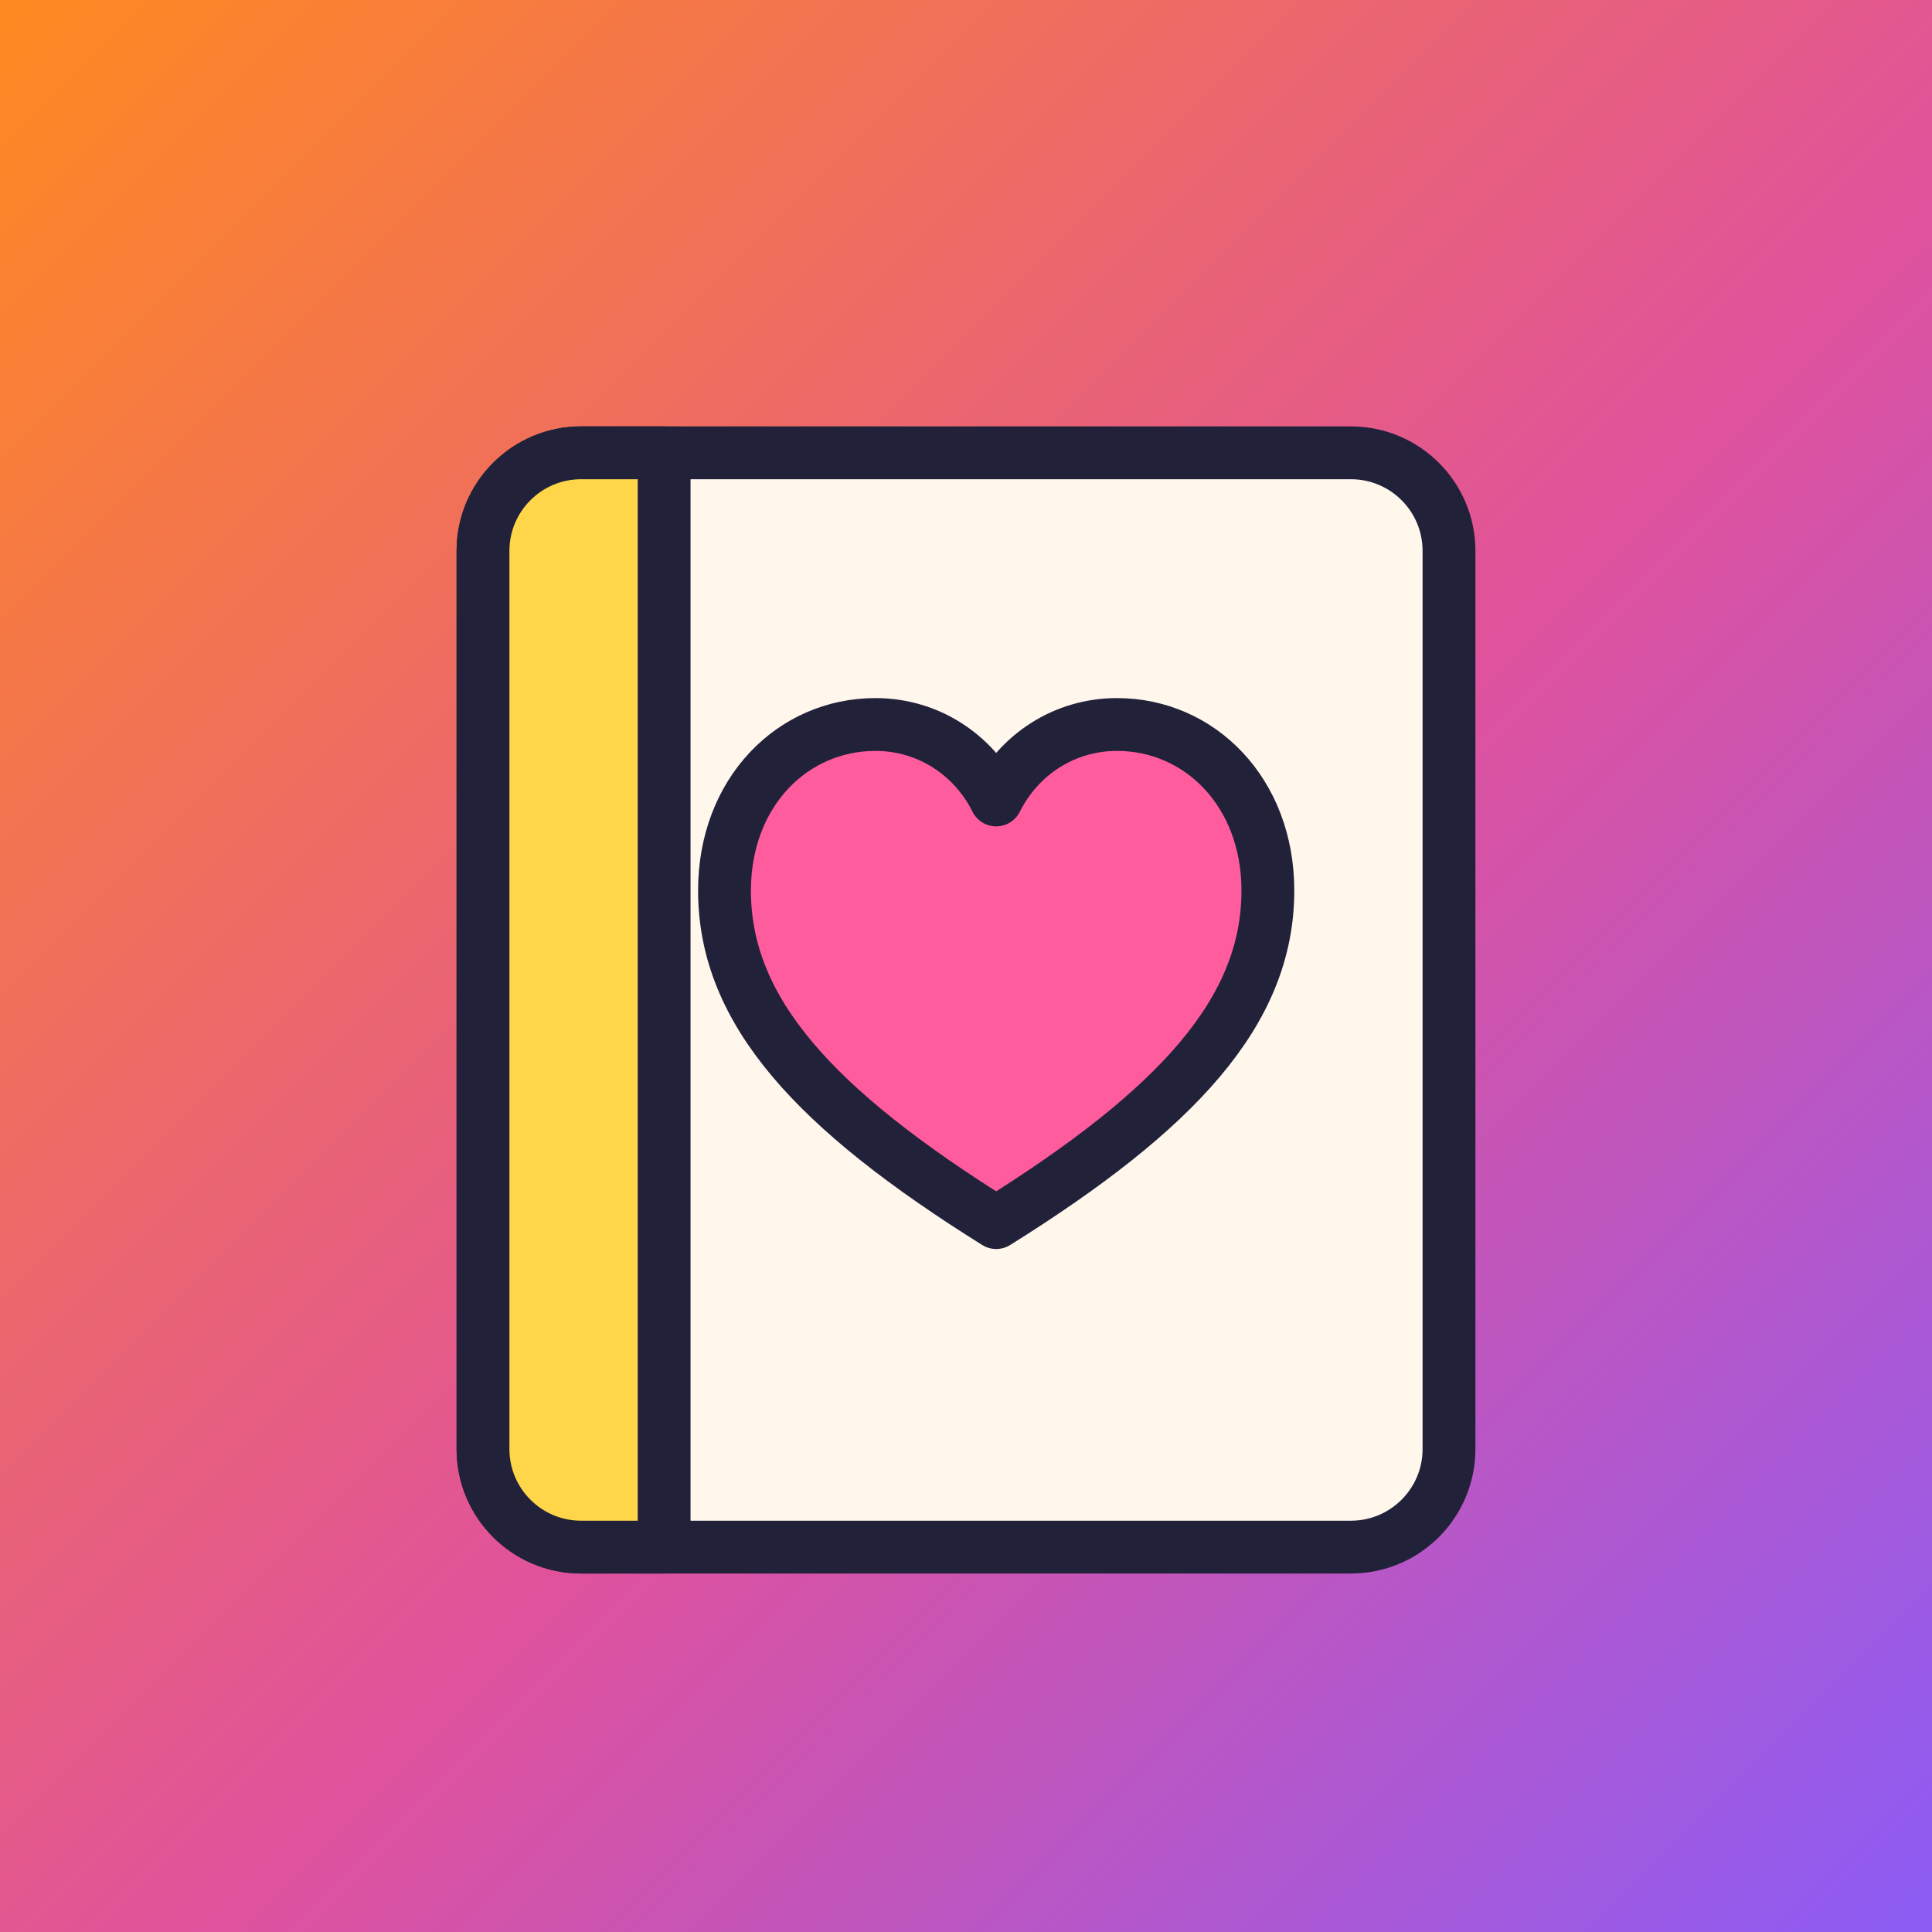
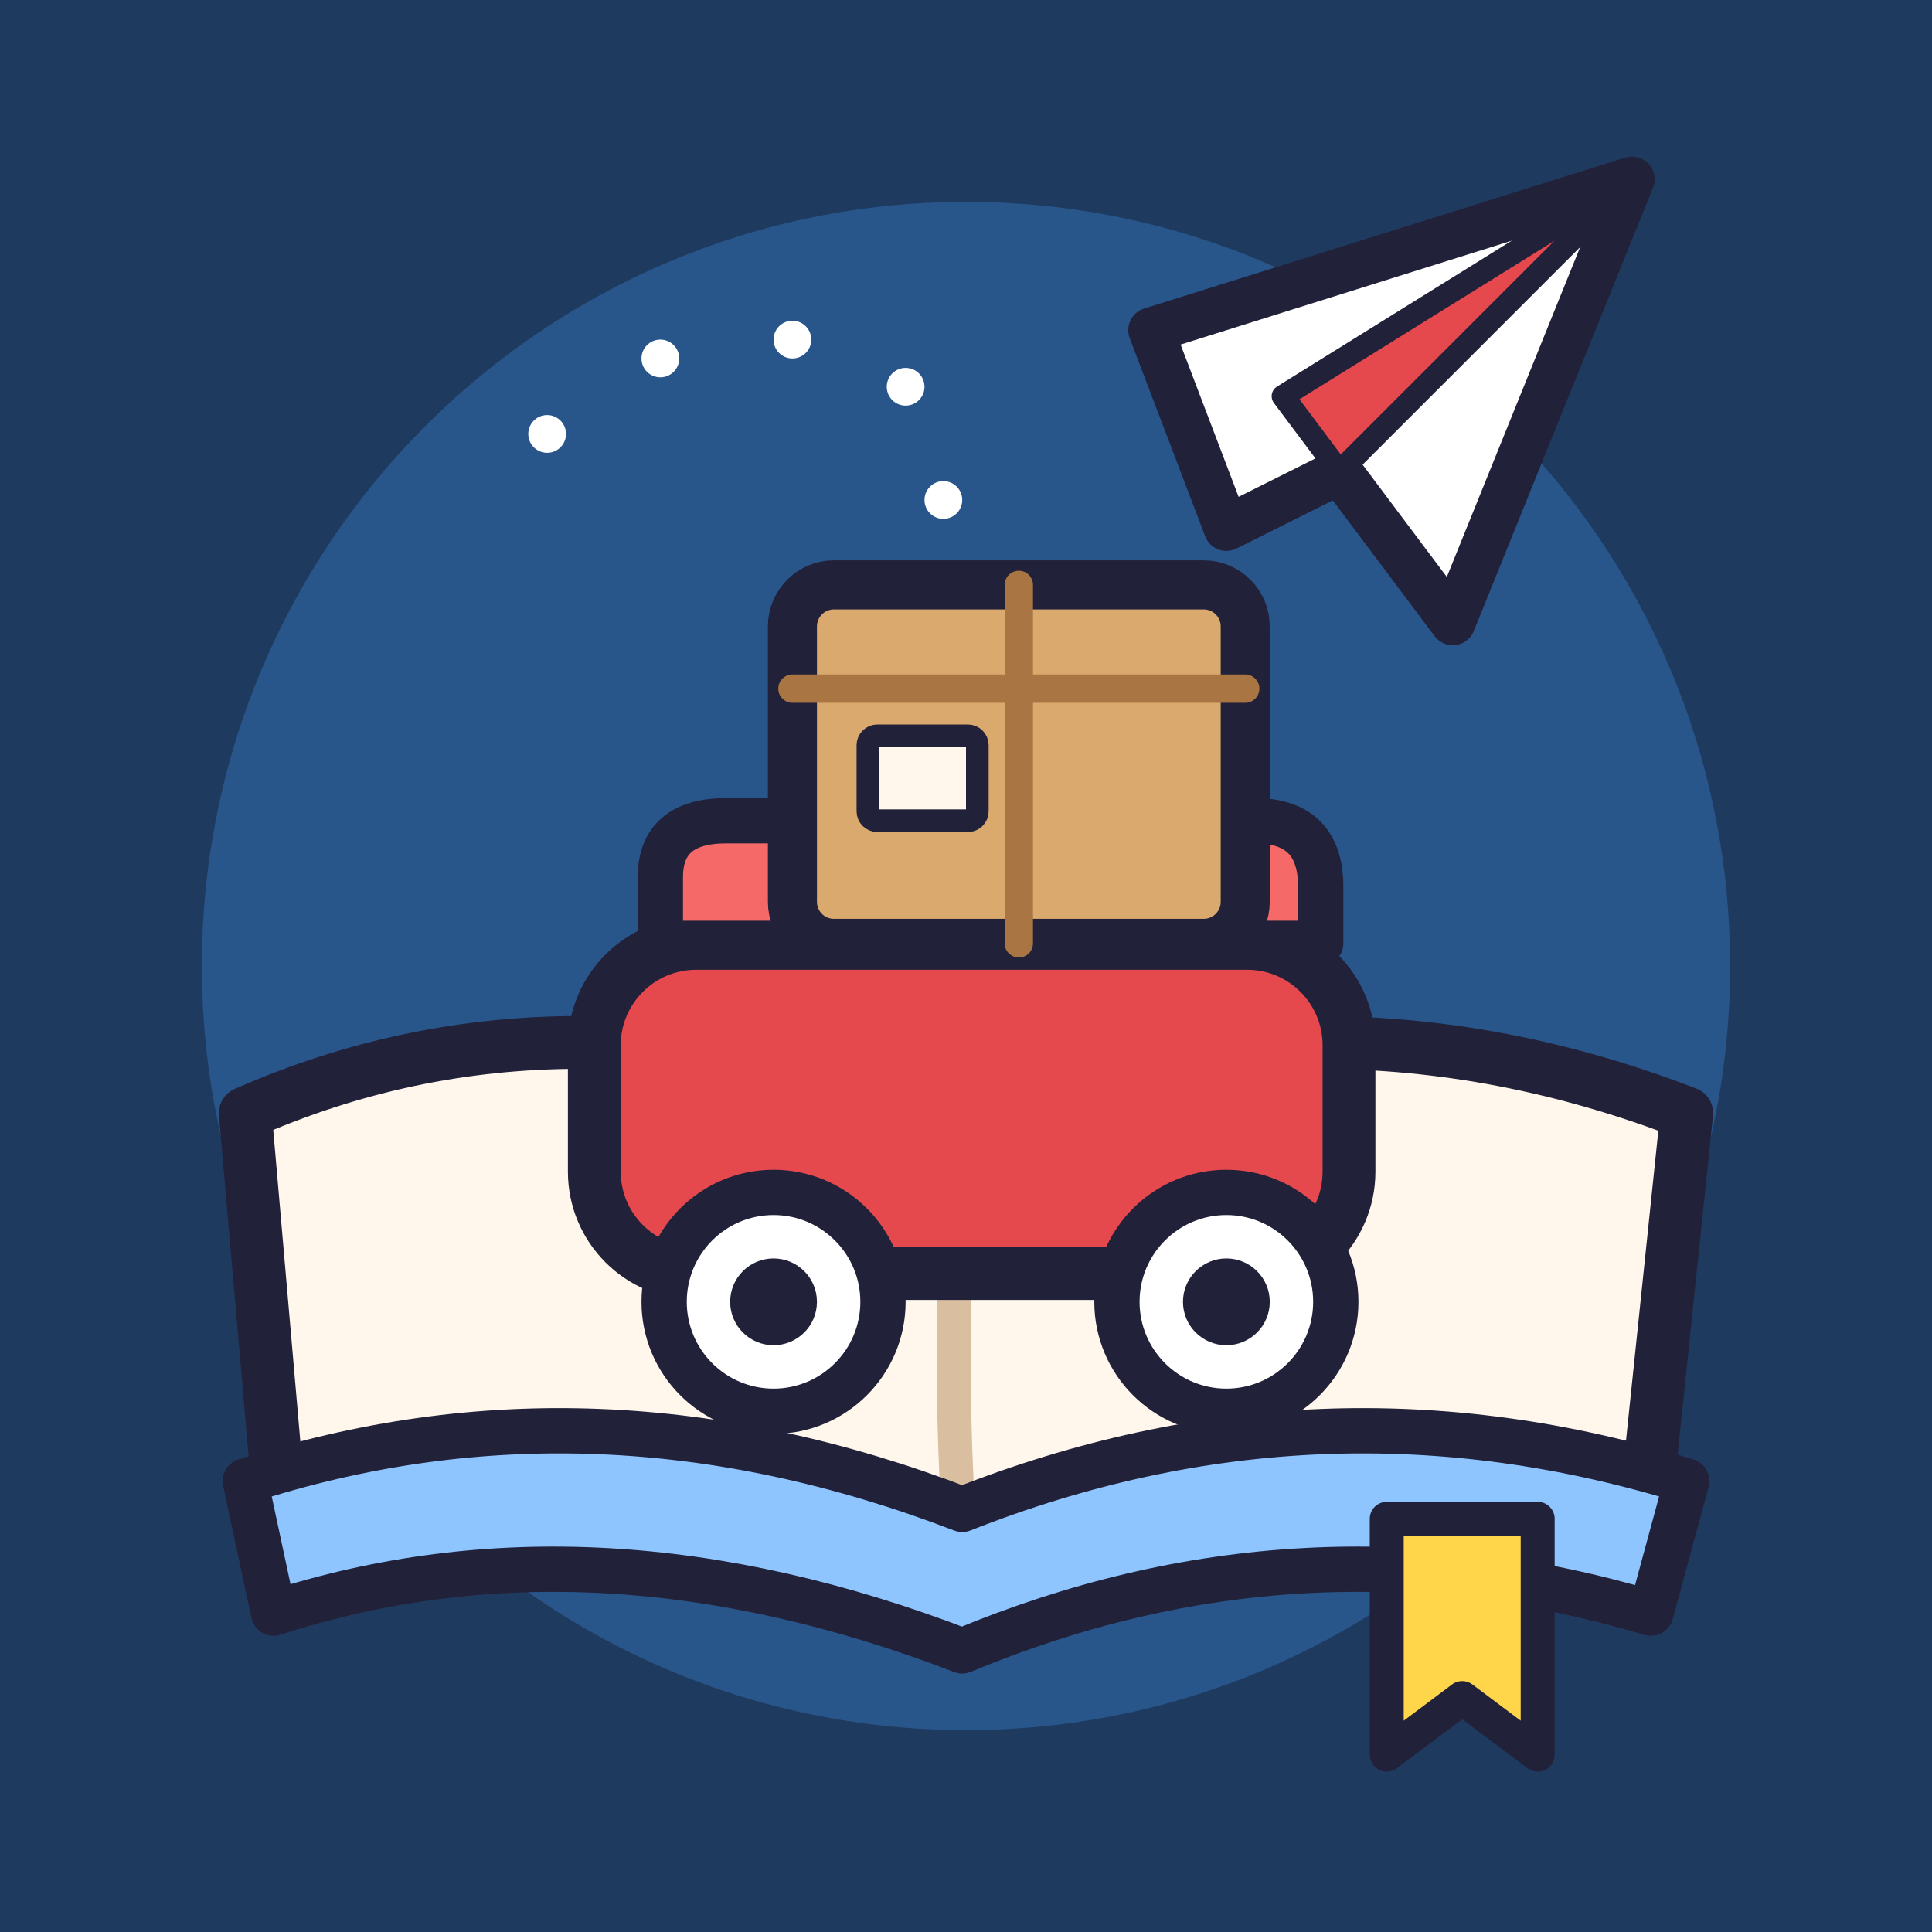
- <svg xmlns="http://www.w3.org/2000/svg" viewBox="0 0 512 512">
-   <defs>
-     <linearGradient id="g" x1="0" y1="0" x2="1" y2="1">
-       <stop offset="0" stop-color="#FF8A1F" />
-       <stop offset=".55" stop-color="#E0529C" />
-       <stop offset="1" stop-color="#8B5CF6" />
-     </linearGradient>
-   </defs>
-   <rect width="512" height="512" fill="url(#g)" />
-   <g stroke="#22213A" stroke-width="14" stroke-linejoin="round" stroke-linecap="round">
-     <rect x="128" y="120" width="256" height="290" rx="26" fill="#FFF7EC" />
-     <path d="M128 146a26 26 0 0 1 26-26h22v290h-22a26 26 0 0 1-26-26z" fill="#FFD54A" />
-     <path d="M270 330c-48-30-72-56-72-88 0-26 18-44 40-44 14 0 26 8 32 20 6-12 18-20 32-20 22 0 40 18 40 44 0 32-24 58-72 88z" transform="translate(-6 -6) scale(1)" fill="#FF5C9E" />
-   </g>
+ <svg xmlns="http://www.w3.org/2000/svg" width="1024" height="1024" viewBox="0 0 1024 1024">
+   <rect width="1024" height="1024" fill="#1F3A5F" />
+   <circle cx="512" cy="512" r="405" fill="#28558A" stroke="#28558A" stroke-width="0" />
+   <path d="M130 590 Q300 515 500 590 Q700 515 894 590 L870 820 Q690 760 510 835 Q320 760 150 820 Z" fill="#FFF7EC" stroke="#22213A" stroke-width="28" stroke-linecap="round" stroke-linejoin="round" />
+   <path d="M512 592 Q500 700 510 835" fill="none" stroke="#D9BFA0" stroke-width="18" stroke-linecap="round" stroke-linejoin="round" />
+   <path d="M150 820 Q320 760 510 835 Q690 760 870 820" fill="none" stroke="#D9BFA0" stroke-width="22" stroke-linecap="round" stroke-linejoin="round" />
+   <path d="M130 785 Q315 725 510 800 Q700 725 894 785 L875 855 Q690 800 510 875 Q315 800 145 855 Z" fill="#8EC5FF" stroke="#22213A" stroke-width="24" stroke-linecap="round" stroke-linejoin="round" />
+   <rect x="315" y="500" width="400" height="175" rx="54" fill="#E5484D" stroke="#22213A" stroke-width="28" />
+   <path d="M350 500 L350 465 Q350 435 385 435 L665 435 Q700 435 700 470 L700 500 Z" fill="#F56A69" stroke="#22213A" stroke-width="24" stroke-linecap="round" stroke-linejoin="round" />
+   <rect x="420" y="310" width="240" height="190" rx="22" fill="#D9A96E" stroke="#22213A" stroke-width="26" />
+   <path d="M420 365 L660 365 M540 310 L540 500" fill="none" stroke="#A97543" stroke-width="15" stroke-linecap="round" stroke-linejoin="round" />
+   <rect x="460" y="390" width="58" height="45" rx="5" fill="#FFF7EC" stroke="#22213A" stroke-width="12" />
+   <circle cx="410" cy="690" r="58" fill="#FFFFFF" stroke="#22213A" stroke-width="24" />
+   <circle cx="410" cy="690" r="23" fill="#22213A" stroke="#22213A" stroke-width="0" />
+   <circle cx="650" cy="690" r="58" fill="#FFFFFF" stroke="#22213A" stroke-width="24" />
+   <circle cx="650" cy="690" r="23" fill="#22213A" stroke="#22213A" stroke-width="0" />
+   <path d="M610 175 L865 95 L770 330 L710 250 L650 280 Z" fill="#FFFFFF" stroke="#22213A" stroke-width="24" stroke-linecap="round" stroke-linejoin="round" />
+   <path d="M710 250 L865 95 L680 210 Z" fill="#E5484D" stroke="#22213A" stroke-width="12" stroke-linecap="round" stroke-linejoin="round" />
+   <circle cx="290" cy="230" r="10" fill="#FFFFFF" stroke="#FFFFFF" stroke-width="0" />
+   <circle cx="350" cy="190" r="10" fill="#FFFFFF" stroke="#FFFFFF" stroke-width="0" />
+   <circle cx="420" cy="180" r="10" fill="#FFFFFF" stroke="#FFFFFF" stroke-width="0" />
+   <circle cx="480" cy="205" r="10" fill="#FFFFFF" stroke="#FFFFFF" stroke-width="0" />
+   <circle cx="500" cy="265" r="10" fill="#FFFFFF" stroke="#FFFFFF" stroke-width="0" />
+   <path d="M735 805 L815 805 L815 930 L775 900 L735 930 Z" fill="#FFD54A" stroke="#22213A" stroke-width="18" stroke-linecap="round" stroke-linejoin="round" />
</svg>
